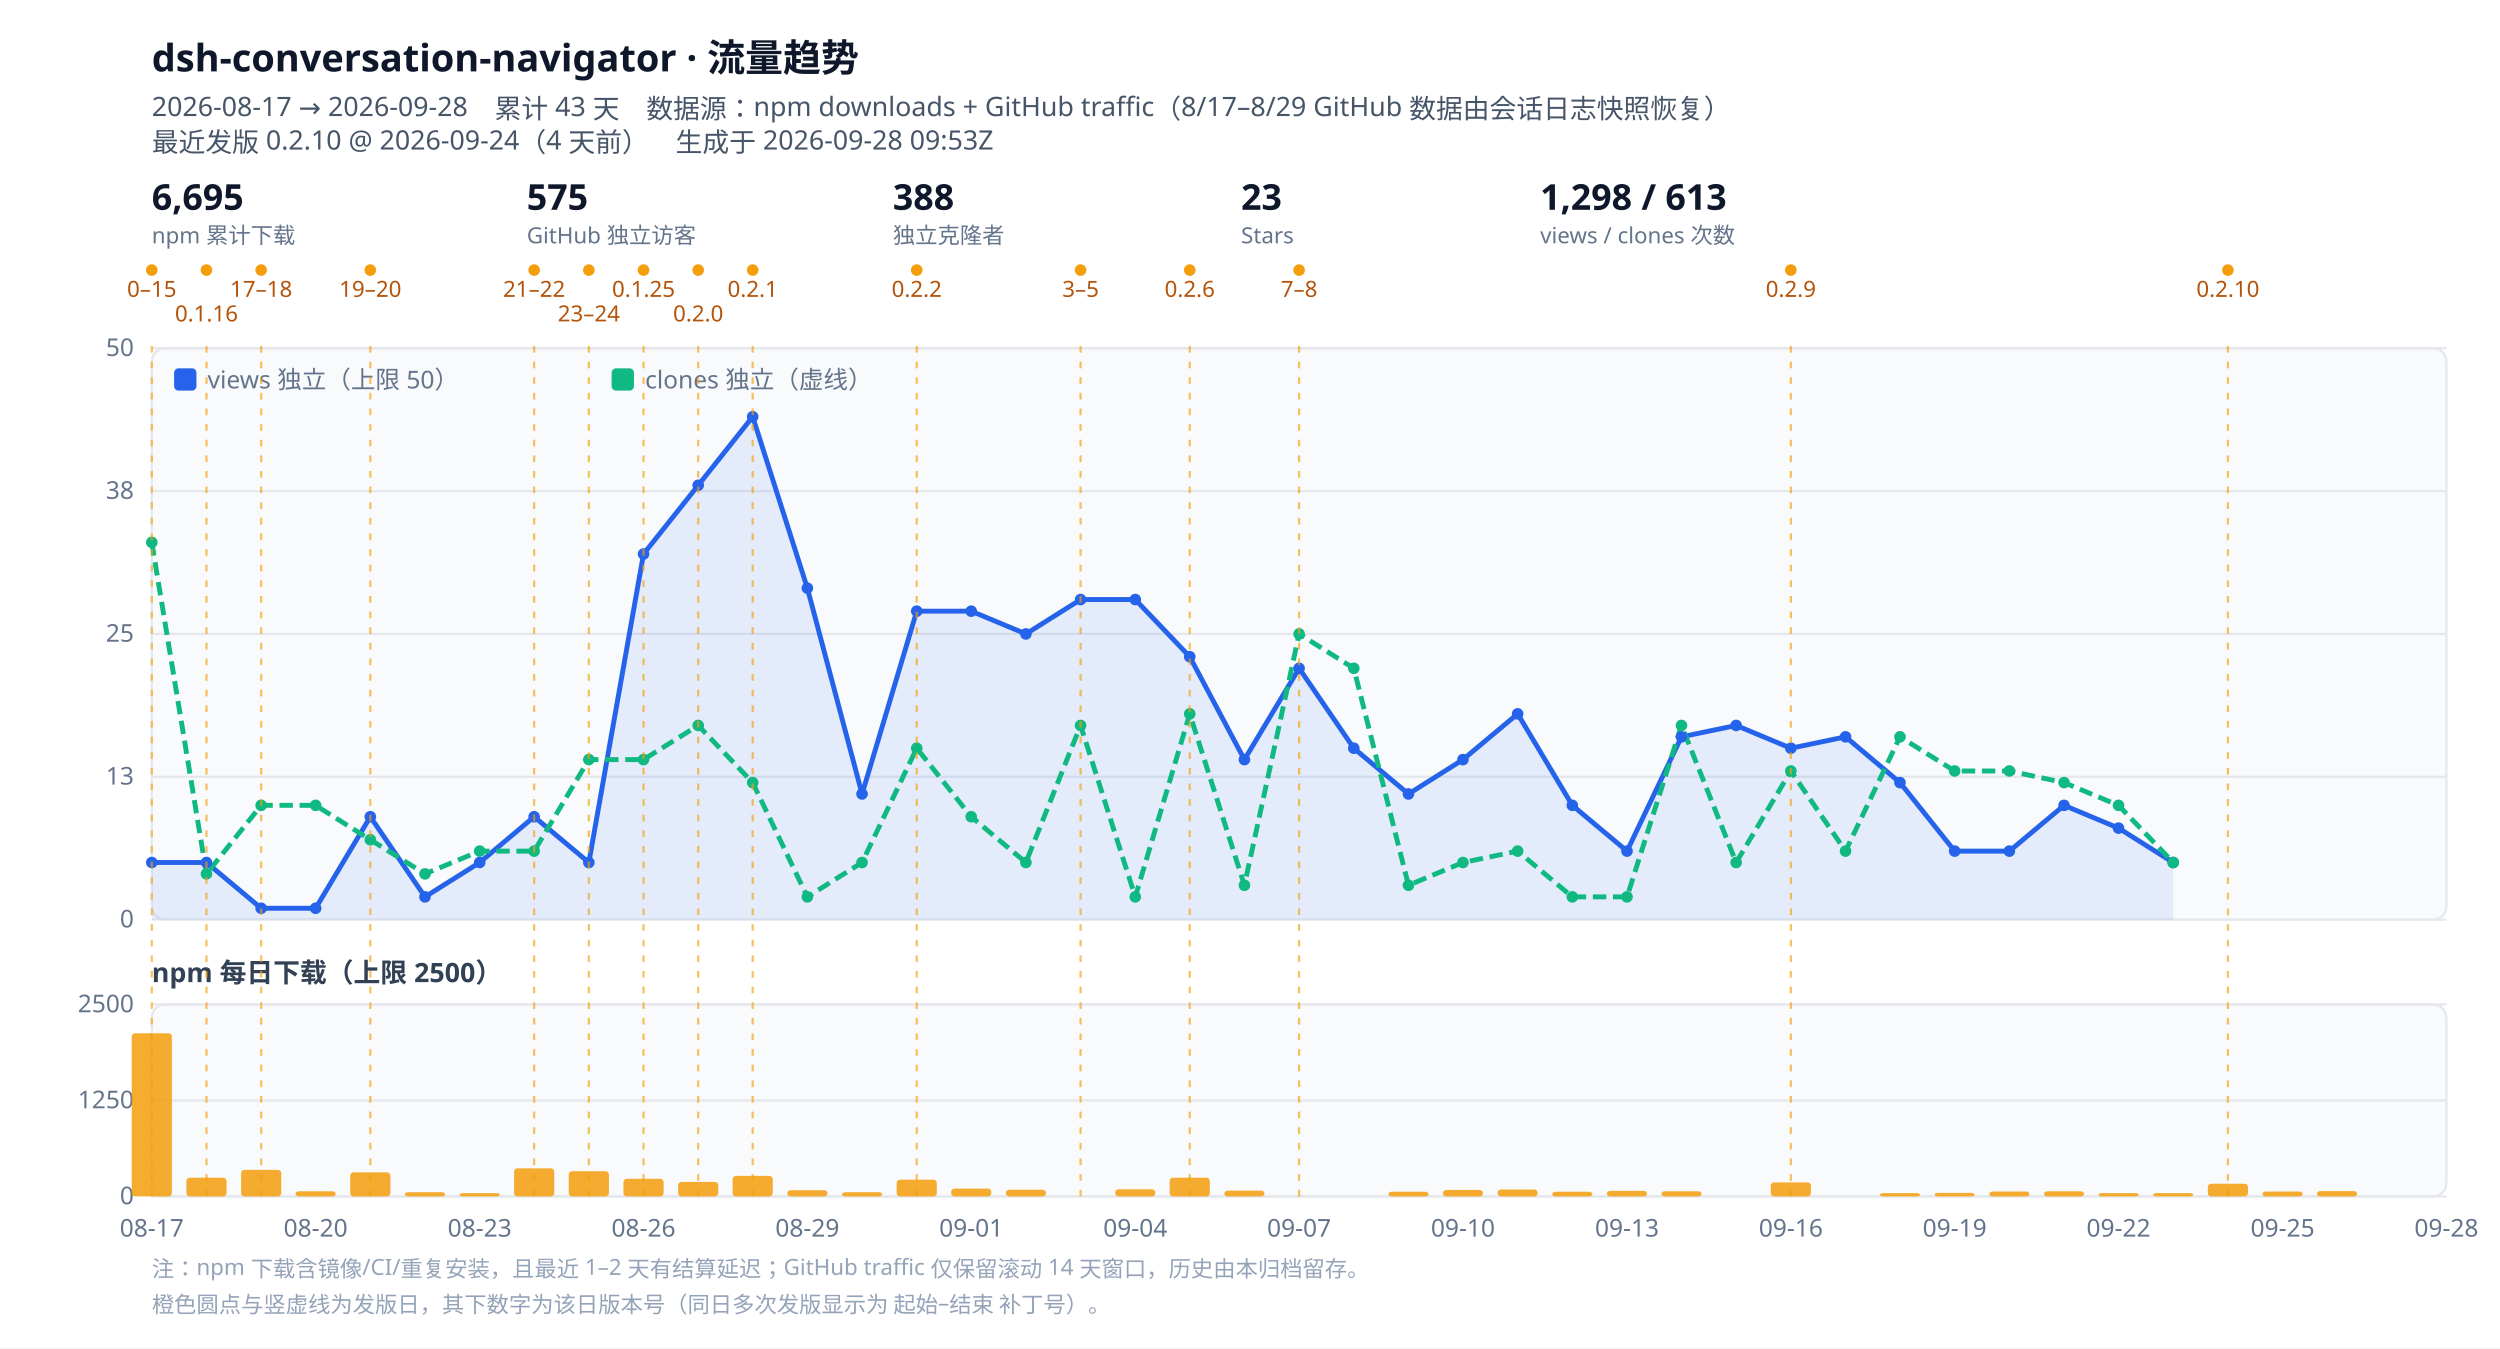
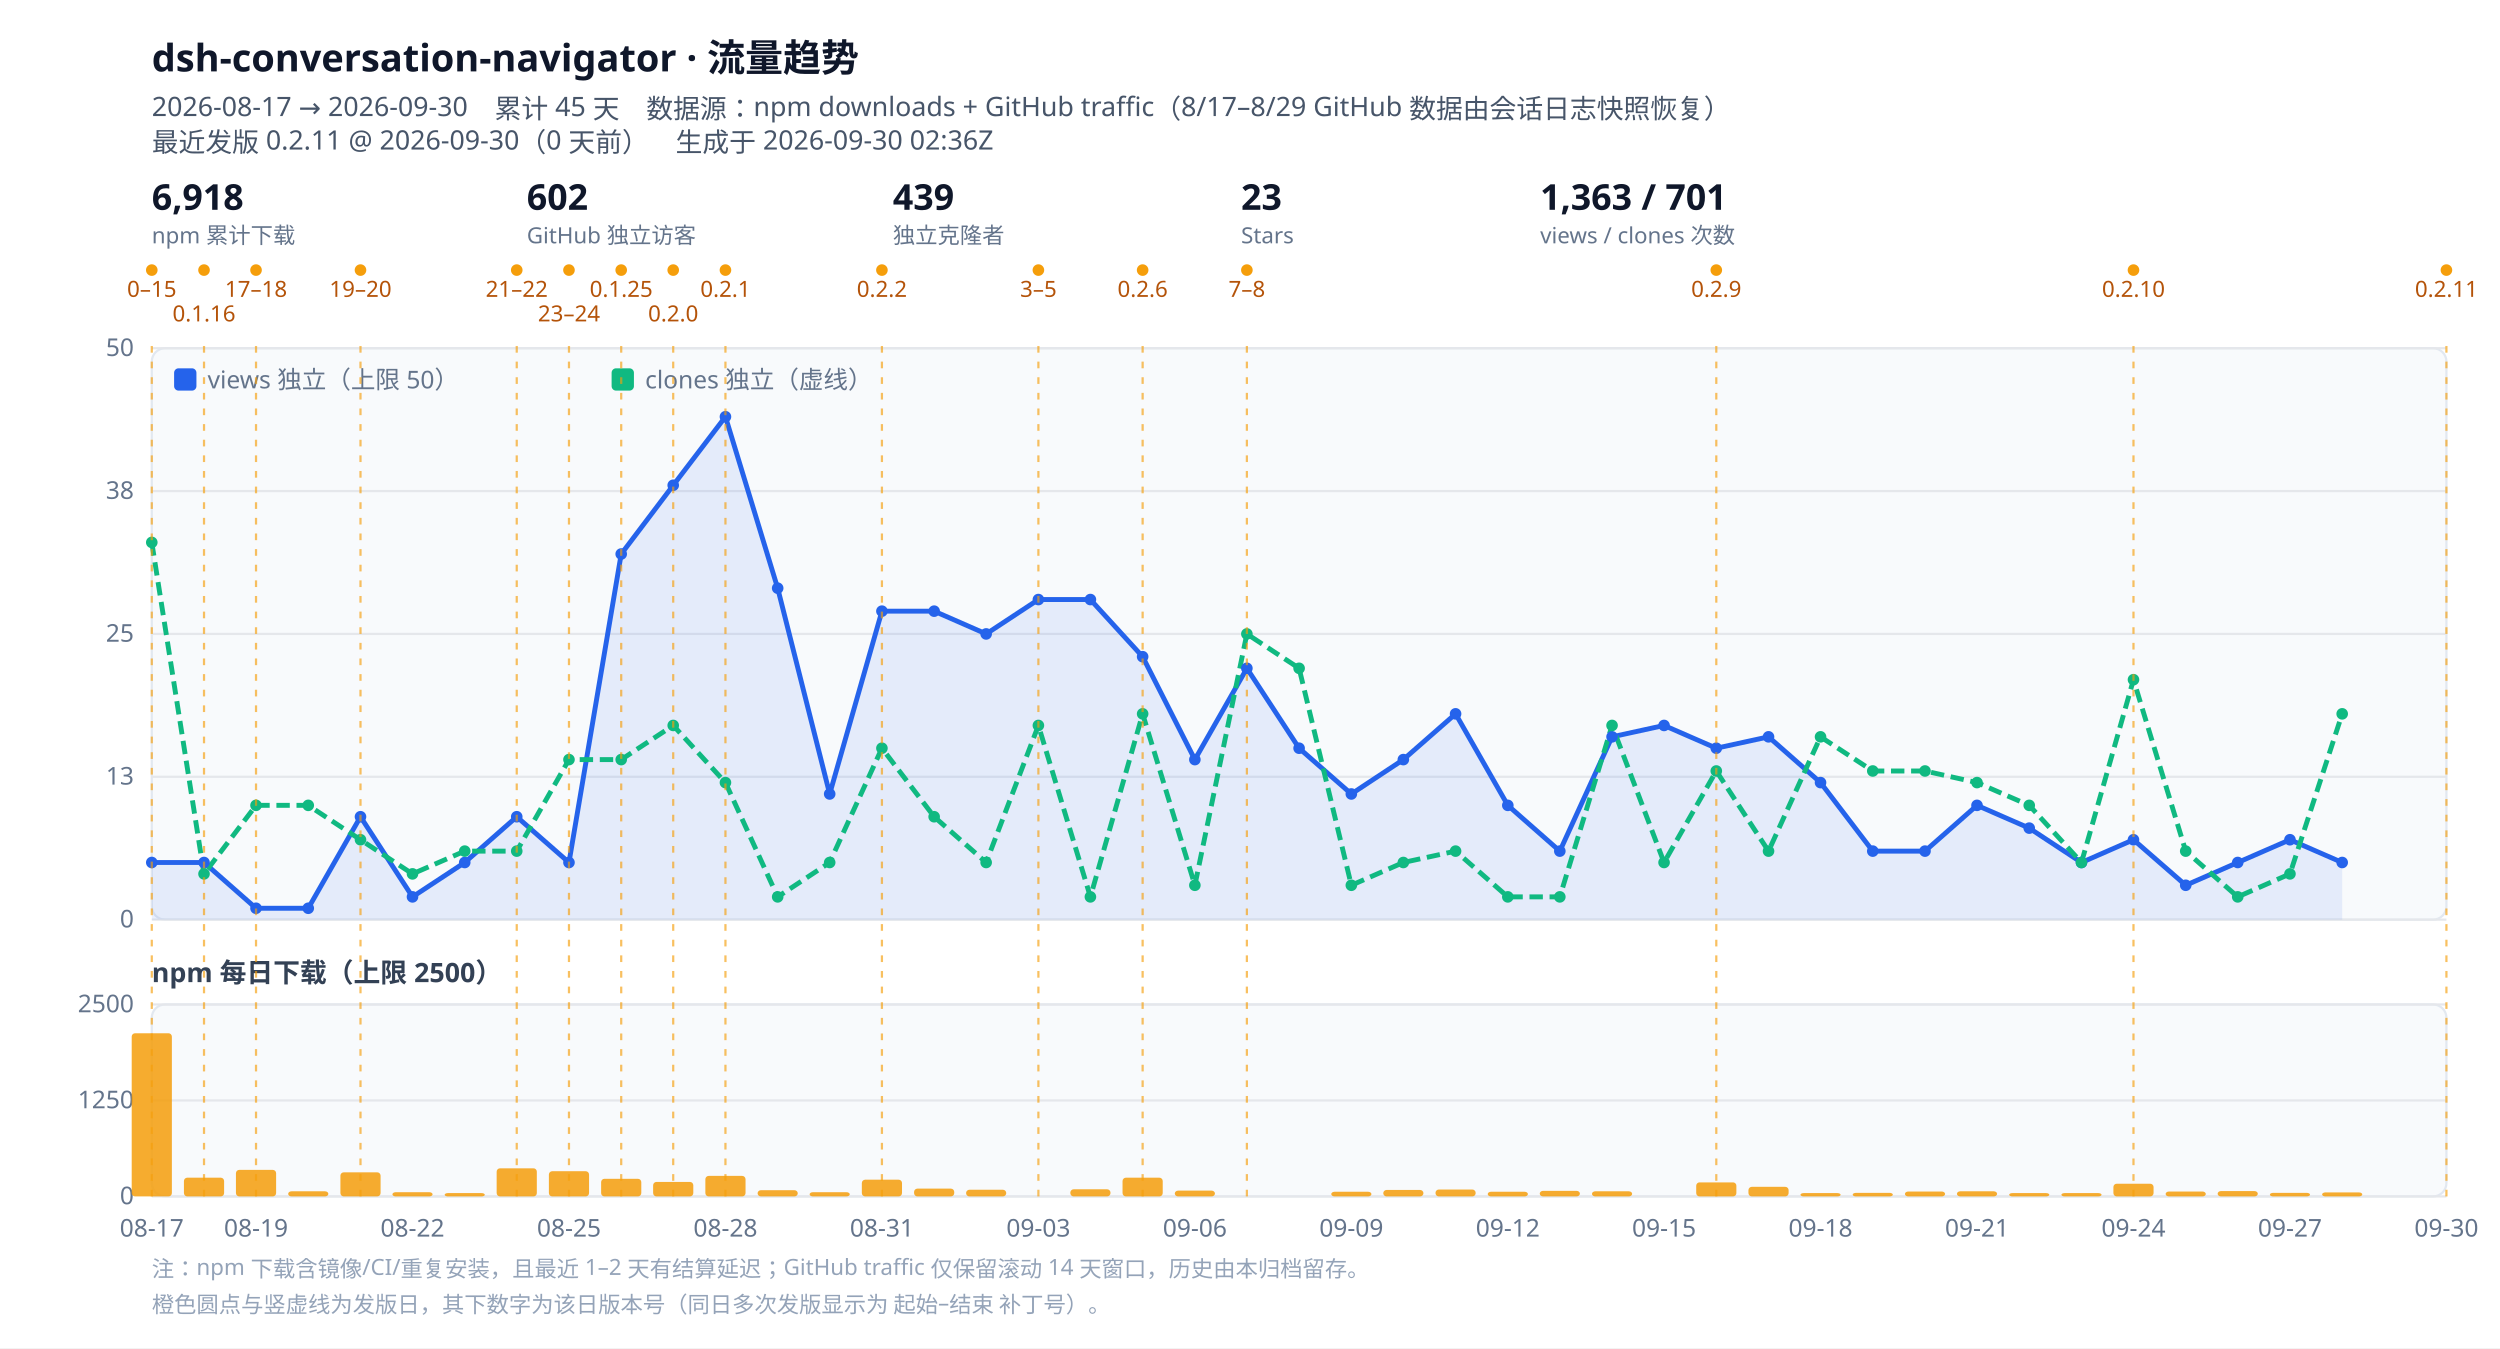
<svg xmlns="http://www.w3.org/2000/svg" viewBox="0 0 1120 604" width="1120" height="604" role="img" aria-label="dsh-conversation-navigator 流量趋势">
  <style>
  .bg{fill:#ffffff}.panel{fill:#f8fafc;stroke:#e2e8f0}
  .grid{stroke:#e5e7eb;stroke-width:1}.tick{fill:#64748b;font:11px ui-sans-serif,system-ui,sans-serif}
  .title{fill:#0f172a;font:600 17px ui-sans-serif,system-ui,sans-serif}
  .sub{fill:#475569;font:12px ui-sans-serif,system-ui,sans-serif}
  .lbl{fill:#334155;font:600 12px ui-sans-serif,system-ui,sans-serif}
  .rellabel{fill:#b45309;font:10px ui-sans-serif,system-ui,sans-serif}
  .rel{stroke:#f59e0b;stroke-width:1;stroke-dasharray:3 4;opacity:.65}
  .kpi{fill:#0f172a;font:600 16px ui-sans-serif,system-ui,sans-serif}
  .kpisub{fill:#64748b;font:10px ui-sans-serif,system-ui,sans-serif}
  .note{fill:#94a3b8;font:10px ui-sans-serif,system-ui,sans-serif}
  @media (prefers-color-scheme: dark){
    .bg{fill:#0b1220}.panel{fill:#111a2e;stroke:#1f2a44}.grid{stroke:#1f2a44}.tick{fill:#94a3b8}
    .title{fill:#e2e8f0}.sub{fill:#94a3b8}.lbl{fill:#cbd5e1}.kpi{fill:#e2e8f0}.kpisub{fill:#94a3b8}
    .rellabel{fill:#fbbf24}.note{fill:#64748b}
  }
</style>
  <rect class="bg" width="1120" height="604" />
  <text class="title" x="68" y="32">dsh-conversation-navigator · 流量趋势</text>
-   <text class="sub" x="68" y="52">2026-08-17 → 2026-09-28　累计 43 天　数据源：npm downloads + GitHub traffic（8/17–8/29 GitHub 数据由会话日志快照恢复）</text>
-   <text class="sub" x="68" y="68">最近发版 0.2.10 @ 2026-09-24（4 天前）　生成于 2026-09-28 09:53Z</text>
+   <text class="sub" x="68" y="52">2026-08-17 → 2026-09-30　累计 45 天　数据源：npm downloads + GitHub traffic（8/17–8/29 GitHub 数据由会话日志快照恢复）</text>
+   <text class="sub" x="68" y="68">最近发版 0.2.11 @ 2026-09-30（0 天前）　生成于 2026-09-30 02:36Z</text>
  <g class="kpi">
-     <text x="68" y="94">6,695</text>
+     <text x="68" y="94">6,918</text>
    <text class="kpisub" x="68" y="109">npm 累计下载</text>
  </g>
  <g class="kpi" transform="translate(236,0)">
-     <text x="0" y="94">575</text>
+     <text x="0" y="94">602</text>
    <text class="kpisub" x="0" y="109">GitHub 独立访客</text>
  </g>
  <g class="kpi" transform="translate(400,0)">
-     <text x="0" y="94">388</text>
+     <text x="0" y="94">439</text>
    <text class="kpisub" x="0" y="109">独立克隆者</text>
  </g>
  <g class="kpi" transform="translate(556,0)">
    <text x="0" y="94">23</text>
    <text class="kpisub" x="0" y="109">Stars</text>
  </g>
  <g class="kpi" transform="translate(690,0)">
-     <text x="0" y="94">1,298 / 613</text>
+     <text x="0" y="94">1,363 / 701</text>
    <text class="kpisub" x="0" y="109">views / clones 次数</text>
  </g>
  <circle cx="68.0" cy="121" r="2.6" fill="#f59e0b" />
  <text class="rellabel" x="68.0" y="133" text-anchor="middle">0–15</text>
-   <circle cx="92.5" cy="121" r="2.6" fill="#f59e0b" />
-   <text class="rellabel" x="92.5" y="144" text-anchor="middle">0.1.16</text>
-   <circle cx="117.0" cy="121" r="2.6" fill="#f59e0b" />
-   <text class="rellabel" x="117.0" y="133" text-anchor="middle">17–18</text>
-   <circle cx="165.9" cy="121" r="2.6" fill="#f59e0b" />
-   <text class="rellabel" x="165.9" y="133" text-anchor="middle">19–20</text>
-   <circle cx="239.3" cy="121" r="2.6" fill="#f59e0b" />
-   <text class="rellabel" x="239.3" y="133" text-anchor="middle">21–22</text>
-   <circle cx="263.8" cy="121" r="2.6" fill="#f59e0b" />
-   <text class="rellabel" x="263.8" y="144" text-anchor="middle">23–24</text>
-   <circle cx="288.3" cy="121" r="2.6" fill="#f59e0b" />
-   <text class="rellabel" x="288.3" y="133" text-anchor="middle">0.1.25</text>
-   <circle cx="312.8" cy="121" r="2.6" fill="#f59e0b" />
-   <text class="rellabel" x="312.8" y="144" text-anchor="middle">0.2.0</text>
-   <circle cx="337.2" cy="121" r="2.6" fill="#f59e0b" />
-   <text class="rellabel" x="337.2" y="133" text-anchor="middle">0.2.1</text>
-   <circle cx="410.7" cy="121" r="2.6" fill="#f59e0b" />
-   <text class="rellabel" x="410.7" y="133" text-anchor="middle">0.2.2</text>
-   <circle cx="484.1" cy="121" r="2.6" fill="#f59e0b" />
-   <text class="rellabel" x="484.1" y="133" text-anchor="middle">3–5</text>
-   <circle cx="533.0" cy="121" r="2.6" fill="#f59e0b" />
-   <text class="rellabel" x="533.0" y="133" text-anchor="middle">0.2.6</text>
-   <circle cx="582.0" cy="121" r="2.6" fill="#f59e0b" />
-   <text class="rellabel" x="582.0" y="133" text-anchor="middle">7–8</text>
-   <circle cx="802.3" cy="121" r="2.6" fill="#f59e0b" />
-   <text class="rellabel" x="802.3" y="133" text-anchor="middle">0.2.9</text>
-   <circle cx="998.1" cy="121" r="2.6" fill="#f59e0b" />
-   <text class="rellabel" x="998.1" y="133" text-anchor="middle">0.2.10</text>
+   <circle cx="91.4" cy="121" r="2.6" fill="#f59e0b" />
+   <text class="rellabel" x="91.4" y="144" text-anchor="middle">0.1.16</text>
+   <circle cx="114.7" cy="121" r="2.6" fill="#f59e0b" />
+   <text class="rellabel" x="114.7" y="133" text-anchor="middle">17–18</text>
+   <circle cx="161.5" cy="121" r="2.6" fill="#f59e0b" />
+   <text class="rellabel" x="161.5" y="133" text-anchor="middle">19–20</text>
+   <circle cx="231.5" cy="121" r="2.6" fill="#f59e0b" />
+   <text class="rellabel" x="231.5" y="133" text-anchor="middle">21–22</text>
+   <circle cx="254.9" cy="121" r="2.6" fill="#f59e0b" />
+   <text class="rellabel" x="254.9" y="144" text-anchor="middle">23–24</text>
+   <circle cx="278.3" cy="121" r="2.6" fill="#f59e0b" />
+   <text class="rellabel" x="278.3" y="133" text-anchor="middle">0.1.25</text>
+   <circle cx="301.6" cy="121" r="2.6" fill="#f59e0b" />
+   <text class="rellabel" x="301.6" y="144" text-anchor="middle">0.2.0</text>
+   <circle cx="325.0" cy="121" r="2.6" fill="#f59e0b" />
+   <text class="rellabel" x="325.0" y="133" text-anchor="middle">0.2.1</text>
+   <circle cx="395.1" cy="121" r="2.6" fill="#f59e0b" />
+   <text class="rellabel" x="395.1" y="133" text-anchor="middle">0.2.2</text>
+   <circle cx="465.2" cy="121" r="2.6" fill="#f59e0b" />
+   <text class="rellabel" x="465.2" y="133" text-anchor="middle">3–5</text>
+   <circle cx="511.9" cy="121" r="2.6" fill="#f59e0b" />
+   <text class="rellabel" x="511.9" y="133" text-anchor="middle">0.2.6</text>
+   <circle cx="558.6" cy="121" r="2.6" fill="#f59e0b" />
+   <text class="rellabel" x="558.6" y="133" text-anchor="middle">7–8</text>
+   <circle cx="768.9" cy="121" r="2.6" fill="#f59e0b" />
+   <text class="rellabel" x="768.9" y="133" text-anchor="middle">0.2.9</text>
+   <circle cx="955.8" cy="121" r="2.6" fill="#f59e0b" />
+   <text class="rellabel" x="955.8" y="133" text-anchor="middle">0.2.10</text>
+   <circle cx="1096.0" cy="121" r="2.6" fill="#f59e0b" />
+   <text class="rellabel" x="1096.0" y="133" text-anchor="middle">0.2.11</text>
  <rect class="panel" x="68" y="156" width="1028" height="256" rx="6" />
  <line class="grid" x1="68" y1="412.0" x2="1096" y2="412.0" />
  <text class="tick" x="60" y="415.5" text-anchor="end">0</text>
  <line class="grid" x1="68" y1="348.0" x2="1096" y2="348.0" />
  <text class="tick" x="60" y="351.5" text-anchor="end">13</text>
  <line class="grid" x1="68" y1="284.0" x2="1096" y2="284.0" />
  <text class="tick" x="60" y="287.5" text-anchor="end">25</text>
  <line class="grid" x1="68" y1="220.0" x2="1096" y2="220.0" />
  <text class="tick" x="60" y="223.5" text-anchor="end">38</text>
  <line class="grid" x1="68" y1="156.0" x2="1096" y2="156.0" />
  <text class="tick" x="60" y="159.5" text-anchor="end">50</text>
-   <path d="M68.0,386.4 L92.5,386.4 L117.0,406.9 L141.4,406.9 L165.9,365.9 L190.4,401.8 L214.9,386.4 L239.3,365.9 L263.8,386.4 L288.3,248.2 L312.8,217.4 L337.2,186.7 L361.7,263.5 L386.2,355.7 L410.7,273.8 L435.1,273.8 L459.6,284.0 L484.1,268.6 L508.6,268.6 L533.0,294.2 L557.5,340.3 L582.0,299.4 L606.5,335.2 L631.0,355.7 L655.4,340.3 L679.9,319.8 L704.4,360.8 L728.9,381.3 L753.3,330.1 L777.8,325.0 L802.3,335.2 L826.8,330.1 L851.2,350.6 L875.7,381.3 L900.2,381.3 L924.7,360.8 L949.1,371.0 L973.6,386.4 L973.6,412 L68.0,412 Z" fill="#2563eb" opacity=".10" />
-   <path d="M68.0,386.4 L92.5,386.4 L117.0,406.9 L141.4,406.9 L165.9,365.9 L190.4,401.8 L214.9,386.4 L239.3,365.9 L263.8,386.4 L288.3,248.2 L312.8,217.4 L337.2,186.7 L361.7,263.5 L386.2,355.7 L410.7,273.8 L435.1,273.8 L459.6,284.0 L484.1,268.6 L508.6,268.6 L533.0,294.2 L557.5,340.3 L582.0,299.4 L606.5,335.2 L631.0,355.7 L655.4,340.3 L679.9,319.8 L704.4,360.8 L728.9,381.3 L753.3,330.1 L777.8,325.0 L802.3,335.2 L826.8,330.1 L851.2,350.6 L875.7,381.3 L900.2,381.3 L924.7,360.8 L949.1,371.0 L973.6,386.4" fill="none" stroke="#2563eb" stroke-width="2.2" stroke-linejoin="round" />
-   <path d="M68.0,243.0 L92.5,391.5 L117.0,360.8 L141.4,360.8 L165.9,376.2 L190.4,391.5 L214.9,381.3 L239.3,381.3 L263.8,340.3 L288.3,340.3 L312.8,325.0 L337.2,350.6 L361.7,401.8 L386.2,386.4 L410.7,335.2 L435.1,365.9 L459.6,386.4 L484.1,325.0 L508.6,401.8 L533.0,319.8 L557.5,396.6 L582.0,284.0 L606.5,299.4 L631.0,396.6 L655.4,386.4 L679.9,381.3 L704.4,401.8 L728.9,401.8 L753.3,325.0 L777.8,386.4 L802.3,345.4 L826.8,381.3 L851.2,330.1 L875.7,345.4 L900.2,345.4 L924.7,350.6 L949.1,360.8 L973.6,386.4" fill="none" stroke="#10b981" stroke-width="2.2" stroke-linejoin="round" stroke-dasharray="6 3" />
+   <path d="M68.0,386.4 L91.4,386.4 L114.7,406.9 L138.1,406.9 L161.5,365.9 L184.8,401.8 L208.2,386.4 L231.5,365.9 L254.9,386.4 L278.3,248.2 L301.6,217.4 L325.0,186.7 L348.4,263.5 L371.7,355.7 L395.1,273.8 L418.5,273.8 L441.8,284.0 L465.2,268.6 L488.5,268.6 L511.9,294.2 L535.3,340.3 L558.6,299.4 L582.0,335.2 L605.4,355.7 L628.7,340.3 L652.1,319.8 L675.5,360.8 L698.8,381.3 L722.2,330.1 L745.5,325.0 L768.9,335.2 L792.3,330.1 L815.6,350.6 L839.0,381.3 L862.4,381.3 L885.7,360.8 L909.1,371.0 L932.5,386.4 L955.8,376.2 L979.2,396.6 L1002.5,386.4 L1025.9,376.2 L1049.3,386.4 L1049.3,412 L68.0,412 Z" fill="#2563eb" opacity=".10" />
+   <path d="M68.0,386.4 L91.4,386.4 L114.7,406.9 L138.1,406.9 L161.5,365.9 L184.8,401.8 L208.2,386.4 L231.5,365.9 L254.9,386.4 L278.3,248.2 L301.6,217.4 L325.0,186.7 L348.4,263.5 L371.7,355.7 L395.1,273.8 L418.5,273.8 L441.8,284.0 L465.2,268.6 L488.5,268.6 L511.9,294.2 L535.3,340.3 L558.6,299.4 L582.0,335.2 L605.4,355.7 L628.7,340.3 L652.1,319.8 L675.5,360.8 L698.8,381.3 L722.2,330.1 L745.5,325.0 L768.9,335.2 L792.3,330.1 L815.6,350.6 L839.0,381.3 L862.4,381.3 L885.7,360.8 L909.1,371.0 L932.5,386.4 L955.8,376.2 L979.2,396.6 L1002.5,386.4 L1025.9,376.2 L1049.3,386.4" fill="none" stroke="#2563eb" stroke-width="2.2" stroke-linejoin="round" />
+   <path d="M68.0,243.0 L91.4,391.5 L114.7,360.8 L138.1,360.8 L161.5,376.2 L184.8,391.5 L208.2,381.3 L231.5,381.3 L254.9,340.3 L278.3,340.3 L301.6,325.0 L325.0,350.6 L348.4,401.8 L371.7,386.4 L395.1,335.2 L418.5,365.9 L441.8,386.4 L465.2,325.0 L488.5,401.8 L511.9,319.8 L535.3,396.6 L558.6,284.0 L582.0,299.4 L605.4,396.6 L628.7,386.4 L652.1,381.3 L675.5,401.8 L698.8,401.8 L722.2,325.0 L745.5,386.4 L768.9,345.4 L792.3,381.3 L815.6,330.1 L839.0,345.4 L862.4,345.4 L885.7,350.6 L909.1,360.8 L932.5,386.4 L955.8,304.5 L979.2,381.3 L1002.5,401.8 L1025.9,391.5 L1049.3,319.8" fill="none" stroke="#10b981" stroke-width="2.2" stroke-linejoin="round" stroke-dasharray="6 3" />
  <circle cx="68.0" cy="386.4" r="2.6" fill="#2563eb" />
-   <circle cx="92.5" cy="386.4" r="2.6" fill="#2563eb" />
-   <circle cx="117.0" cy="406.9" r="2.6" fill="#2563eb" />
-   <circle cx="141.4" cy="406.9" r="2.6" fill="#2563eb" />
-   <circle cx="165.9" cy="365.9" r="2.6" fill="#2563eb" />
-   <circle cx="190.4" cy="401.8" r="2.6" fill="#2563eb" />
-   <circle cx="214.9" cy="386.4" r="2.6" fill="#2563eb" />
-   <circle cx="239.3" cy="365.9" r="2.6" fill="#2563eb" />
-   <circle cx="263.8" cy="386.4" r="2.6" fill="#2563eb" />
-   <circle cx="288.3" cy="248.2" r="2.6" fill="#2563eb" />
-   <circle cx="312.8" cy="217.4" r="2.6" fill="#2563eb" />
-   <circle cx="337.2" cy="186.7" r="2.6" fill="#2563eb" />
-   <circle cx="361.7" cy="263.5" r="2.6" fill="#2563eb" />
-   <circle cx="386.2" cy="355.7" r="2.6" fill="#2563eb" />
-   <circle cx="410.7" cy="273.8" r="2.6" fill="#2563eb" />
-   <circle cx="435.1" cy="273.8" r="2.6" fill="#2563eb" />
-   <circle cx="459.6" cy="284.0" r="2.6" fill="#2563eb" />
-   <circle cx="484.1" cy="268.6" r="2.6" fill="#2563eb" />
-   <circle cx="508.6" cy="268.6" r="2.6" fill="#2563eb" />
-   <circle cx="533.0" cy="294.2" r="2.6" fill="#2563eb" />
-   <circle cx="557.5" cy="340.3" r="2.6" fill="#2563eb" />
-   <circle cx="582.0" cy="299.4" r="2.6" fill="#2563eb" />
-   <circle cx="606.5" cy="335.2" r="2.6" fill="#2563eb" />
-   <circle cx="631.0" cy="355.7" r="2.6" fill="#2563eb" />
-   <circle cx="655.4" cy="340.3" r="2.6" fill="#2563eb" />
-   <circle cx="679.9" cy="319.8" r="2.6" fill="#2563eb" />
-   <circle cx="704.4" cy="360.8" r="2.6" fill="#2563eb" />
-   <circle cx="728.9" cy="381.3" r="2.6" fill="#2563eb" />
-   <circle cx="753.3" cy="330.1" r="2.6" fill="#2563eb" />
-   <circle cx="777.8" cy="325.0" r="2.6" fill="#2563eb" />
-   <circle cx="802.3" cy="335.2" r="2.6" fill="#2563eb" />
-   <circle cx="826.8" cy="330.1" r="2.6" fill="#2563eb" />
-   <circle cx="851.2" cy="350.6" r="2.6" fill="#2563eb" />
-   <circle cx="875.7" cy="381.3" r="2.6" fill="#2563eb" />
-   <circle cx="900.2" cy="381.3" r="2.6" fill="#2563eb" />
-   <circle cx="924.7" cy="360.8" r="2.6" fill="#2563eb" />
-   <circle cx="949.1" cy="371.0" r="2.6" fill="#2563eb" />
-   <circle cx="973.6" cy="386.4" r="2.6" fill="#2563eb" />
+   <circle cx="91.4" cy="386.4" r="2.6" fill="#2563eb" />
+   <circle cx="114.7" cy="406.9" r="2.6" fill="#2563eb" />
+   <circle cx="138.1" cy="406.9" r="2.6" fill="#2563eb" />
+   <circle cx="161.5" cy="365.9" r="2.6" fill="#2563eb" />
+   <circle cx="184.8" cy="401.8" r="2.6" fill="#2563eb" />
+   <circle cx="208.2" cy="386.4" r="2.6" fill="#2563eb" />
+   <circle cx="231.5" cy="365.9" r="2.6" fill="#2563eb" />
+   <circle cx="254.9" cy="386.4" r="2.6" fill="#2563eb" />
+   <circle cx="278.3" cy="248.2" r="2.6" fill="#2563eb" />
+   <circle cx="301.6" cy="217.4" r="2.6" fill="#2563eb" />
+   <circle cx="325.0" cy="186.7" r="2.6" fill="#2563eb" />
+   <circle cx="348.4" cy="263.5" r="2.6" fill="#2563eb" />
+   <circle cx="371.7" cy="355.7" r="2.6" fill="#2563eb" />
+   <circle cx="395.1" cy="273.8" r="2.6" fill="#2563eb" />
+   <circle cx="418.5" cy="273.8" r="2.6" fill="#2563eb" />
+   <circle cx="441.8" cy="284.0" r="2.6" fill="#2563eb" />
+   <circle cx="465.2" cy="268.6" r="2.6" fill="#2563eb" />
+   <circle cx="488.5" cy="268.6" r="2.6" fill="#2563eb" />
+   <circle cx="511.9" cy="294.2" r="2.6" fill="#2563eb" />
+   <circle cx="535.3" cy="340.3" r="2.6" fill="#2563eb" />
+   <circle cx="558.6" cy="299.4" r="2.6" fill="#2563eb" />
+   <circle cx="582.0" cy="335.2" r="2.6" fill="#2563eb" />
+   <circle cx="605.4" cy="355.7" r="2.6" fill="#2563eb" />
+   <circle cx="628.7" cy="340.3" r="2.6" fill="#2563eb" />
+   <circle cx="652.1" cy="319.8" r="2.6" fill="#2563eb" />
+   <circle cx="675.5" cy="360.8" r="2.6" fill="#2563eb" />
+   <circle cx="698.8" cy="381.3" r="2.6" fill="#2563eb" />
+   <circle cx="722.2" cy="330.1" r="2.6" fill="#2563eb" />
+   <circle cx="745.5" cy="325.0" r="2.6" fill="#2563eb" />
+   <circle cx="768.9" cy="335.2" r="2.6" fill="#2563eb" />
+   <circle cx="792.3" cy="330.1" r="2.6" fill="#2563eb" />
+   <circle cx="815.6" cy="350.6" r="2.6" fill="#2563eb" />
+   <circle cx="839.0" cy="381.3" r="2.6" fill="#2563eb" />
+   <circle cx="862.4" cy="381.3" r="2.6" fill="#2563eb" />
+   <circle cx="885.7" cy="360.8" r="2.6" fill="#2563eb" />
+   <circle cx="909.1" cy="371.0" r="2.6" fill="#2563eb" />
+   <circle cx="932.5" cy="386.4" r="2.6" fill="#2563eb" />
+   <circle cx="955.8" cy="376.2" r="2.6" fill="#2563eb" />
+   <circle cx="979.2" cy="396.6" r="2.6" fill="#2563eb" />
+   <circle cx="1002.5" cy="386.4" r="2.6" fill="#2563eb" />
+   <circle cx="1025.9" cy="376.2" r="2.6" fill="#2563eb" />
+   <circle cx="1049.3" cy="386.4" r="2.6" fill="#2563eb" />
  <circle cx="68.0" cy="243.0" r="2.6" fill="#10b981" />
-   <circle cx="92.5" cy="391.5" r="2.6" fill="#10b981" />
-   <circle cx="117.0" cy="360.8" r="2.6" fill="#10b981" />
-   <circle cx="141.4" cy="360.8" r="2.6" fill="#10b981" />
-   <circle cx="165.9" cy="376.2" r="2.6" fill="#10b981" />
-   <circle cx="190.4" cy="391.5" r="2.6" fill="#10b981" />
-   <circle cx="214.9" cy="381.3" r="2.6" fill="#10b981" />
-   <circle cx="239.3" cy="381.3" r="2.6" fill="#10b981" />
-   <circle cx="263.8" cy="340.3" r="2.6" fill="#10b981" />
-   <circle cx="288.3" cy="340.3" r="2.6" fill="#10b981" />
-   <circle cx="312.8" cy="325.0" r="2.6" fill="#10b981" />
-   <circle cx="337.2" cy="350.6" r="2.6" fill="#10b981" />
-   <circle cx="361.7" cy="401.8" r="2.6" fill="#10b981" />
-   <circle cx="386.2" cy="386.4" r="2.6" fill="#10b981" />
-   <circle cx="410.7" cy="335.2" r="2.6" fill="#10b981" />
-   <circle cx="435.1" cy="365.9" r="2.6" fill="#10b981" />
-   <circle cx="459.6" cy="386.4" r="2.6" fill="#10b981" />
-   <circle cx="484.1" cy="325.0" r="2.6" fill="#10b981" />
-   <circle cx="508.6" cy="401.8" r="2.6" fill="#10b981" />
-   <circle cx="533.0" cy="319.8" r="2.6" fill="#10b981" />
-   <circle cx="557.5" cy="396.6" r="2.6" fill="#10b981" />
-   <circle cx="582.0" cy="284.0" r="2.6" fill="#10b981" />
-   <circle cx="606.5" cy="299.4" r="2.6" fill="#10b981" />
-   <circle cx="631.0" cy="396.6" r="2.6" fill="#10b981" />
-   <circle cx="655.4" cy="386.4" r="2.6" fill="#10b981" />
-   <circle cx="679.9" cy="381.3" r="2.6" fill="#10b981" />
-   <circle cx="704.4" cy="401.8" r="2.6" fill="#10b981" />
-   <circle cx="728.9" cy="401.8" r="2.6" fill="#10b981" />
-   <circle cx="753.3" cy="325.0" r="2.6" fill="#10b981" />
-   <circle cx="777.8" cy="386.4" r="2.6" fill="#10b981" />
-   <circle cx="802.3" cy="345.4" r="2.6" fill="#10b981" />
-   <circle cx="826.8" cy="381.3" r="2.6" fill="#10b981" />
-   <circle cx="851.2" cy="330.1" r="2.6" fill="#10b981" />
-   <circle cx="875.7" cy="345.4" r="2.6" fill="#10b981" />
-   <circle cx="900.2" cy="345.4" r="2.6" fill="#10b981" />
-   <circle cx="924.7" cy="350.6" r="2.6" fill="#10b981" />
-   <circle cx="949.1" cy="360.8" r="2.6" fill="#10b981" />
-   <circle cx="973.6" cy="386.4" r="2.6" fill="#10b981" />
+   <circle cx="91.4" cy="391.5" r="2.6" fill="#10b981" />
+   <circle cx="114.7" cy="360.8" r="2.6" fill="#10b981" />
+   <circle cx="138.1" cy="360.8" r="2.6" fill="#10b981" />
+   <circle cx="161.5" cy="376.2" r="2.6" fill="#10b981" />
+   <circle cx="184.8" cy="391.5" r="2.6" fill="#10b981" />
+   <circle cx="208.2" cy="381.3" r="2.6" fill="#10b981" />
+   <circle cx="231.5" cy="381.3" r="2.6" fill="#10b981" />
+   <circle cx="254.9" cy="340.3" r="2.6" fill="#10b981" />
+   <circle cx="278.3" cy="340.3" r="2.6" fill="#10b981" />
+   <circle cx="301.6" cy="325.0" r="2.6" fill="#10b981" />
+   <circle cx="325.0" cy="350.6" r="2.6" fill="#10b981" />
+   <circle cx="348.4" cy="401.8" r="2.6" fill="#10b981" />
+   <circle cx="371.7" cy="386.4" r="2.6" fill="#10b981" />
+   <circle cx="395.1" cy="335.2" r="2.6" fill="#10b981" />
+   <circle cx="418.5" cy="365.9" r="2.6" fill="#10b981" />
+   <circle cx="441.8" cy="386.4" r="2.6" fill="#10b981" />
+   <circle cx="465.2" cy="325.0" r="2.6" fill="#10b981" />
+   <circle cx="488.5" cy="401.8" r="2.6" fill="#10b981" />
+   <circle cx="511.9" cy="319.8" r="2.6" fill="#10b981" />
+   <circle cx="535.3" cy="396.6" r="2.6" fill="#10b981" />
+   <circle cx="558.6" cy="284.0" r="2.6" fill="#10b981" />
+   <circle cx="582.0" cy="299.4" r="2.6" fill="#10b981" />
+   <circle cx="605.4" cy="396.6" r="2.6" fill="#10b981" />
+   <circle cx="628.7" cy="386.4" r="2.6" fill="#10b981" />
+   <circle cx="652.1" cy="381.3" r="2.6" fill="#10b981" />
+   <circle cx="675.5" cy="401.8" r="2.6" fill="#10b981" />
+   <circle cx="698.8" cy="401.8" r="2.6" fill="#10b981" />
+   <circle cx="722.2" cy="325.0" r="2.6" fill="#10b981" />
+   <circle cx="745.5" cy="386.4" r="2.6" fill="#10b981" />
+   <circle cx="768.9" cy="345.4" r="2.6" fill="#10b981" />
+   <circle cx="792.3" cy="381.3" r="2.6" fill="#10b981" />
+   <circle cx="815.6" cy="330.1" r="2.6" fill="#10b981" />
+   <circle cx="839.0" cy="345.4" r="2.6" fill="#10b981" />
+   <circle cx="862.4" cy="345.4" r="2.6" fill="#10b981" />
+   <circle cx="885.7" cy="350.6" r="2.6" fill="#10b981" />
+   <circle cx="909.1" cy="360.8" r="2.6" fill="#10b981" />
+   <circle cx="932.5" cy="386.4" r="2.6" fill="#10b981" />
+   <circle cx="955.8" cy="304.5" r="2.6" fill="#10b981" />
+   <circle cx="979.2" cy="381.3" r="2.6" fill="#10b981" />
+   <circle cx="1002.5" cy="401.8" r="2.6" fill="#10b981" />
+   <circle cx="1025.9" cy="391.5" r="2.6" fill="#10b981" />
+   <circle cx="1049.3" cy="319.8" r="2.6" fill="#10b981" />
  <g transform="translate(78,174)">
    <rect x="0" y="-9" width="10" height="10" fill="#2563eb" rx="2" />
    <text class="tick" x="15" y="0">views 独立（上限 50）</text>
    <rect x="196" y="-9" width="10" height="10" fill="#10b981" rx="2" />
    <text class="tick" x="211" y="0">clones 独立（虚线）</text>
  </g>
  <text class="lbl" x="68" y="440">npm 每日下载（上限 2500）</text>
  <rect class="panel" x="68" y="450" width="1028" height="86" rx="6" />
  <line class="grid" x1="68" y1="536.0" x2="1096" y2="536.0" />
  <text class="tick" x="60" y="539.5" text-anchor="end">0</text>
  <line class="grid" x1="68" y1="493.0" x2="1096" y2="493.0" />
  <text class="tick" x="60" y="496.5" text-anchor="end">1250</text>
  <line class="grid" x1="68" y1="450.0" x2="1096" y2="450.0" />
  <text class="tick" x="60" y="453.5" text-anchor="end">2500</text>
  <rect x="59.0" y="462.9" width="18.0" height="73.1" fill="#f59e0b" opacity=".85" rx="1.5" />
-   <rect x="83.5" y="527.6" width="18.0" height="8.4" fill="#f59e0b" opacity=".85" rx="1.5" />
-   <rect x="108.0" y="524.1" width="18.0" height="11.9" fill="#f59e0b" opacity=".85" rx="1.5" />
-   <rect x="132.4" y="533.7" width="18.0" height="2.3" fill="#f59e0b" opacity=".85" rx="1.5" />
-   <rect x="156.9" y="525.2" width="18.0" height="10.8" fill="#f59e0b" opacity=".85" rx="1.5" />
-   <rect x="181.4" y="534.1" width="18.0" height="1.9" fill="#f59e0b" opacity=".85" rx="1.5" />
-   <rect x="205.9" y="534.5" width="18.0" height="1.5" fill="#f59e0b" opacity=".85" rx="1.5" />
-   <rect x="230.3" y="523.4" width="18.0" height="12.6" fill="#f59e0b" opacity=".85" rx="1.5" />
-   <rect x="254.8" y="524.7" width="18.0" height="11.3" fill="#f59e0b" opacity=".85" rx="1.5" />
-   <rect x="279.3" y="528.1" width="18.0" height="7.9" fill="#f59e0b" opacity=".85" rx="1.5" />
-   <rect x="303.8" y="529.5" width="18.0" height="6.5" fill="#f59e0b" opacity=".85" rx="1.5" />
-   <rect x="328.2" y="526.8" width="18.0" height="9.2" fill="#f59e0b" opacity=".85" rx="1.5" />
-   <rect x="352.7" y="533.2" width="18.0" height="2.8" fill="#f59e0b" opacity=".85" rx="1.5" />
-   <rect x="377.2" y="534.1" width="18.0" height="1.9" fill="#f59e0b" opacity=".85" rx="1.5" />
-   <rect x="401.7" y="528.5" width="18.0" height="7.5" fill="#f59e0b" opacity=".85" rx="1.5" />
-   <rect x="426.1" y="532.5" width="18.0" height="3.5" fill="#f59e0b" opacity=".85" rx="1.5" />
-   <rect x="450.6" y="533.0" width="18.0" height="3.0" fill="#f59e0b" opacity=".85" rx="1.5" />
-   <rect x="499.6" y="532.8" width="18.0" height="3.2" fill="#f59e0b" opacity=".85" rx="1.5" />
-   <rect x="524.0" y="527.6" width="18.0" height="8.4" fill="#f59e0b" opacity=".85" rx="1.5" />
-   <rect x="548.5" y="533.4" width="18.0" height="2.6" fill="#f59e0b" opacity=".85" rx="1.5" />
-   <rect x="622.0" y="533.9" width="18.0" height="2.1" fill="#f59e0b" opacity=".85" rx="1.5" />
-   <rect x="646.4" y="533.1" width="18.0" height="2.9" fill="#f59e0b" opacity=".85" rx="1.5" />
-   <rect x="670.9" y="532.9" width="18.0" height="3.1" fill="#f59e0b" opacity=".85" rx="1.5" />
-   <rect x="695.4" y="533.9" width="18.0" height="2.1" fill="#f59e0b" opacity=".85" rx="1.5" />
-   <rect x="719.9" y="533.5" width="18.0" height="2.5" fill="#f59e0b" opacity=".85" rx="1.5" />
-   <rect x="744.3" y="533.7" width="18.0" height="2.3" fill="#f59e0b" opacity=".85" rx="1.5" />
-   <rect x="793.3" y="529.7" width="18.0" height="6.3" fill="#f59e0b" opacity=".85" rx="1.5" />
-   <rect x="842.2" y="534.5" width="18.0" height="1.5" fill="#f59e0b" opacity=".85" rx="1.5" />
-   <rect x="866.7" y="534.4" width="18.0" height="1.6" fill="#f59e0b" opacity=".85" rx="1.5" />
-   <rect x="891.2" y="533.8" width="18.0" height="2.2" fill="#f59e0b" opacity=".85" rx="1.5" />
-   <rect x="915.7" y="533.7" width="18.0" height="2.3" fill="#f59e0b" opacity=".85" rx="1.5" />
-   <rect x="940.1" y="534.5" width="18.0" height="1.5" fill="#f59e0b" opacity=".85" rx="1.5" />
-   <rect x="964.6" y="534.5" width="18.0" height="1.5" fill="#f59e0b" opacity=".85" rx="1.5" />
-   <rect x="989.1" y="530.3" width="18.0" height="5.7" fill="#f59e0b" opacity=".85" rx="1.5" />
-   <rect x="1013.6" y="533.8" width="18.0" height="2.2" fill="#f59e0b" opacity=".85" rx="1.5" />
-   <rect x="1038.0" y="533.6" width="18.0" height="2.4" fill="#f59e0b" opacity=".85" rx="1.5" />
+   <rect x="82.4" y="527.6" width="18.0" height="8.4" fill="#f59e0b" opacity=".85" rx="1.5" />
+   <rect x="105.7" y="524.1" width="18.0" height="11.9" fill="#f59e0b" opacity=".85" rx="1.5" />
+   <rect x="129.1" y="533.7" width="18.0" height="2.3" fill="#f59e0b" opacity=".85" rx="1.5" />
+   <rect x="152.5" y="525.2" width="18.0" height="10.8" fill="#f59e0b" opacity=".85" rx="1.5" />
+   <rect x="175.8" y="534.1" width="18.0" height="1.9" fill="#f59e0b" opacity=".85" rx="1.5" />
+   <rect x="199.2" y="534.5" width="18.0" height="1.5" fill="#f59e0b" opacity=".85" rx="1.5" />
+   <rect x="222.5" y="523.4" width="18.0" height="12.6" fill="#f59e0b" opacity=".85" rx="1.5" />
+   <rect x="245.9" y="524.7" width="18.0" height="11.3" fill="#f59e0b" opacity=".85" rx="1.5" />
+   <rect x="269.3" y="528.1" width="18.0" height="7.9" fill="#f59e0b" opacity=".85" rx="1.5" />
+   <rect x="292.6" y="529.5" width="18.0" height="6.5" fill="#f59e0b" opacity=".85" rx="1.5" />
+   <rect x="316.0" y="526.8" width="18.0" height="9.2" fill="#f59e0b" opacity=".85" rx="1.5" />
+   <rect x="339.4" y="533.2" width="18.0" height="2.8" fill="#f59e0b" opacity=".85" rx="1.5" />
+   <rect x="362.7" y="534.1" width="18.0" height="1.9" fill="#f59e0b" opacity=".85" rx="1.5" />
+   <rect x="386.1" y="528.5" width="18.0" height="7.5" fill="#f59e0b" opacity=".85" rx="1.5" />
+   <rect x="409.5" y="532.5" width="18.0" height="3.5" fill="#f59e0b" opacity=".85" rx="1.5" />
+   <rect x="432.8" y="533.0" width="18.0" height="3.0" fill="#f59e0b" opacity=".85" rx="1.5" />
+   <rect x="479.5" y="532.8" width="18.0" height="3.2" fill="#f59e0b" opacity=".85" rx="1.5" />
+   <rect x="502.9" y="527.6" width="18.0" height="8.4" fill="#f59e0b" opacity=".85" rx="1.5" />
+   <rect x="526.3" y="533.4" width="18.0" height="2.6" fill="#f59e0b" opacity=".85" rx="1.5" />
+   <rect x="596.4" y="533.9" width="18.0" height="2.1" fill="#f59e0b" opacity=".85" rx="1.5" />
+   <rect x="619.7" y="533.1" width="18.0" height="2.9" fill="#f59e0b" opacity=".85" rx="1.5" />
+   <rect x="643.1" y="532.9" width="18.0" height="3.1" fill="#f59e0b" opacity=".85" rx="1.5" />
+   <rect x="666.5" y="533.9" width="18.0" height="2.1" fill="#f59e0b" opacity=".85" rx="1.5" />
+   <rect x="689.8" y="533.5" width="18.0" height="2.5" fill="#f59e0b" opacity=".85" rx="1.5" />
+   <rect x="713.2" y="533.7" width="18.0" height="2.3" fill="#f59e0b" opacity=".85" rx="1.5" />
+   <rect x="759.9" y="529.7" width="18.0" height="6.3" fill="#f59e0b" opacity=".85" rx="1.5" />
+   <rect x="783.3" y="531.7" width="18.0" height="4.3" fill="#f59e0b" opacity=".85" rx="1.5" />
+   <rect x="806.6" y="534.5" width="18.0" height="1.5" fill="#f59e0b" opacity=".85" rx="1.5" />
+   <rect x="830.0" y="534.4" width="18.0" height="1.6" fill="#f59e0b" opacity=".85" rx="1.5" />
+   <rect x="853.4" y="533.8" width="18.0" height="2.2" fill="#f59e0b" opacity=".85" rx="1.5" />
+   <rect x="876.7" y="533.7" width="18.0" height="2.3" fill="#f59e0b" opacity=".85" rx="1.5" />
+   <rect x="900.1" y="534.5" width="18.0" height="1.5" fill="#f59e0b" opacity=".85" rx="1.5" />
+   <rect x="923.5" y="534.5" width="18.0" height="1.5" fill="#f59e0b" opacity=".85" rx="1.5" />
+   <rect x="946.8" y="530.3" width="18.0" height="5.7" fill="#f59e0b" opacity=".85" rx="1.5" />
+   <rect x="970.2" y="533.8" width="18.0" height="2.2" fill="#f59e0b" opacity=".85" rx="1.5" />
+   <rect x="993.5" y="533.6" width="18.0" height="2.4" fill="#f59e0b" opacity=".85" rx="1.5" />
+   <rect x="1016.9" y="534.4" width="18.0" height="1.6" fill="#f59e0b" opacity=".85" rx="1.5" />
+   <rect x="1040.3" y="534.2" width="18.0" height="1.8" fill="#f59e0b" opacity=".85" rx="1.5" />
  <line class="rel" x1="68.0" y1="155" x2="68.0" y2="536" />
-   <line class="rel" x1="92.5" y1="155" x2="92.5" y2="536" />
-   <line class="rel" x1="117.0" y1="155" x2="117.0" y2="536" />
-   <line class="rel" x1="165.9" y1="155" x2="165.9" y2="536" />
-   <line class="rel" x1="239.3" y1="155" x2="239.3" y2="536" />
-   <line class="rel" x1="263.8" y1="155" x2="263.8" y2="536" />
-   <line class="rel" x1="288.3" y1="155" x2="288.3" y2="536" />
-   <line class="rel" x1="312.8" y1="155" x2="312.8" y2="536" />
-   <line class="rel" x1="337.2" y1="155" x2="337.2" y2="536" />
-   <line class="rel" x1="410.7" y1="155" x2="410.7" y2="536" />
-   <line class="rel" x1="484.1" y1="155" x2="484.1" y2="536" />
-   <line class="rel" x1="533.0" y1="155" x2="533.0" y2="536" />
-   <line class="rel" x1="582.0" y1="155" x2="582.0" y2="536" />
-   <line class="rel" x1="802.3" y1="155" x2="802.3" y2="536" />
-   <line class="rel" x1="998.1" y1="155" x2="998.1" y2="536" />
+   <line class="rel" x1="91.4" y1="155" x2="91.4" y2="536" />
+   <line class="rel" x1="114.7" y1="155" x2="114.7" y2="536" />
+   <line class="rel" x1="161.5" y1="155" x2="161.5" y2="536" />
+   <line class="rel" x1="231.5" y1="155" x2="231.5" y2="536" />
+   <line class="rel" x1="254.9" y1="155" x2="254.9" y2="536" />
+   <line class="rel" x1="278.3" y1="155" x2="278.3" y2="536" />
+   <line class="rel" x1="301.6" y1="155" x2="301.6" y2="536" />
+   <line class="rel" x1="325.0" y1="155" x2="325.0" y2="536" />
+   <line class="rel" x1="395.1" y1="155" x2="395.1" y2="536" />
+   <line class="rel" x1="465.2" y1="155" x2="465.2" y2="536" />
+   <line class="rel" x1="511.9" y1="155" x2="511.9" y2="536" />
+   <line class="rel" x1="558.6" y1="155" x2="558.6" y2="536" />
+   <line class="rel" x1="768.9" y1="155" x2="768.9" y2="536" />
+   <line class="rel" x1="955.8" y1="155" x2="955.8" y2="536" />
+   <line class="rel" x1="1096.0" y1="155" x2="1096.0" y2="536" />
  <text class="tick" x="68.0" y="554" text-anchor="middle">08-17</text>
-   <text class="tick" x="141.4" y="554" text-anchor="middle">08-20</text>
-   <text class="tick" x="214.9" y="554" text-anchor="middle">08-23</text>
-   <text class="tick" x="288.3" y="554" text-anchor="middle">08-26</text>
-   <text class="tick" x="361.7" y="554" text-anchor="middle">08-29</text>
-   <text class="tick" x="435.1" y="554" text-anchor="middle">09-01</text>
-   <text class="tick" x="508.6" y="554" text-anchor="middle">09-04</text>
-   <text class="tick" x="582.0" y="554" text-anchor="middle">09-07</text>
-   <text class="tick" x="655.4" y="554" text-anchor="middle">09-10</text>
-   <text class="tick" x="728.9" y="554" text-anchor="middle">09-13</text>
-   <text class="tick" x="802.3" y="554" text-anchor="middle">09-16</text>
-   <text class="tick" x="875.7" y="554" text-anchor="middle">09-19</text>
-   <text class="tick" x="949.1" y="554" text-anchor="middle">09-22</text>
-   <text class="tick" x="1022.6" y="554" text-anchor="middle">09-25</text>
-   <text class="tick" x="1096.0" y="554" text-anchor="middle">09-28</text>
+   <text class="tick" x="114.7" y="554" text-anchor="middle">08-19</text>
+   <text class="tick" x="184.8" y="554" text-anchor="middle">08-22</text>
+   <text class="tick" x="254.9" y="554" text-anchor="middle">08-25</text>
+   <text class="tick" x="325.0" y="554" text-anchor="middle">08-28</text>
+   <text class="tick" x="395.1" y="554" text-anchor="middle">08-31</text>
+   <text class="tick" x="465.2" y="554" text-anchor="middle">09-03</text>
+   <text class="tick" x="535.3" y="554" text-anchor="middle">09-06</text>
+   <text class="tick" x="605.4" y="554" text-anchor="middle">09-09</text>
+   <text class="tick" x="675.5" y="554" text-anchor="middle">09-12</text>
+   <text class="tick" x="745.5" y="554" text-anchor="middle">09-15</text>
+   <text class="tick" x="815.6" y="554" text-anchor="middle">09-18</text>
+   <text class="tick" x="885.7" y="554" text-anchor="middle">09-21</text>
+   <text class="tick" x="955.8" y="554" text-anchor="middle">09-24</text>
+   <text class="tick" x="1025.9" y="554" text-anchor="middle">09-27</text>
+   <text class="tick" x="1096.0" y="554" text-anchor="middle">09-30</text>
  <text class="note" x="68" y="572">注：npm 下载含镜像/CI/重复安装，且最近 1–2 天有结算延迟；GitHub traffic 仅保留滚动 14 天窗口，历史由本归档留存。</text>
  <text class="note" x="68" y="588">橙色圆点与竖虚线为发版日，其下数字为该日版本号（同日多次发版显示为 起始–结束 补丁号）。</text>
</svg>
